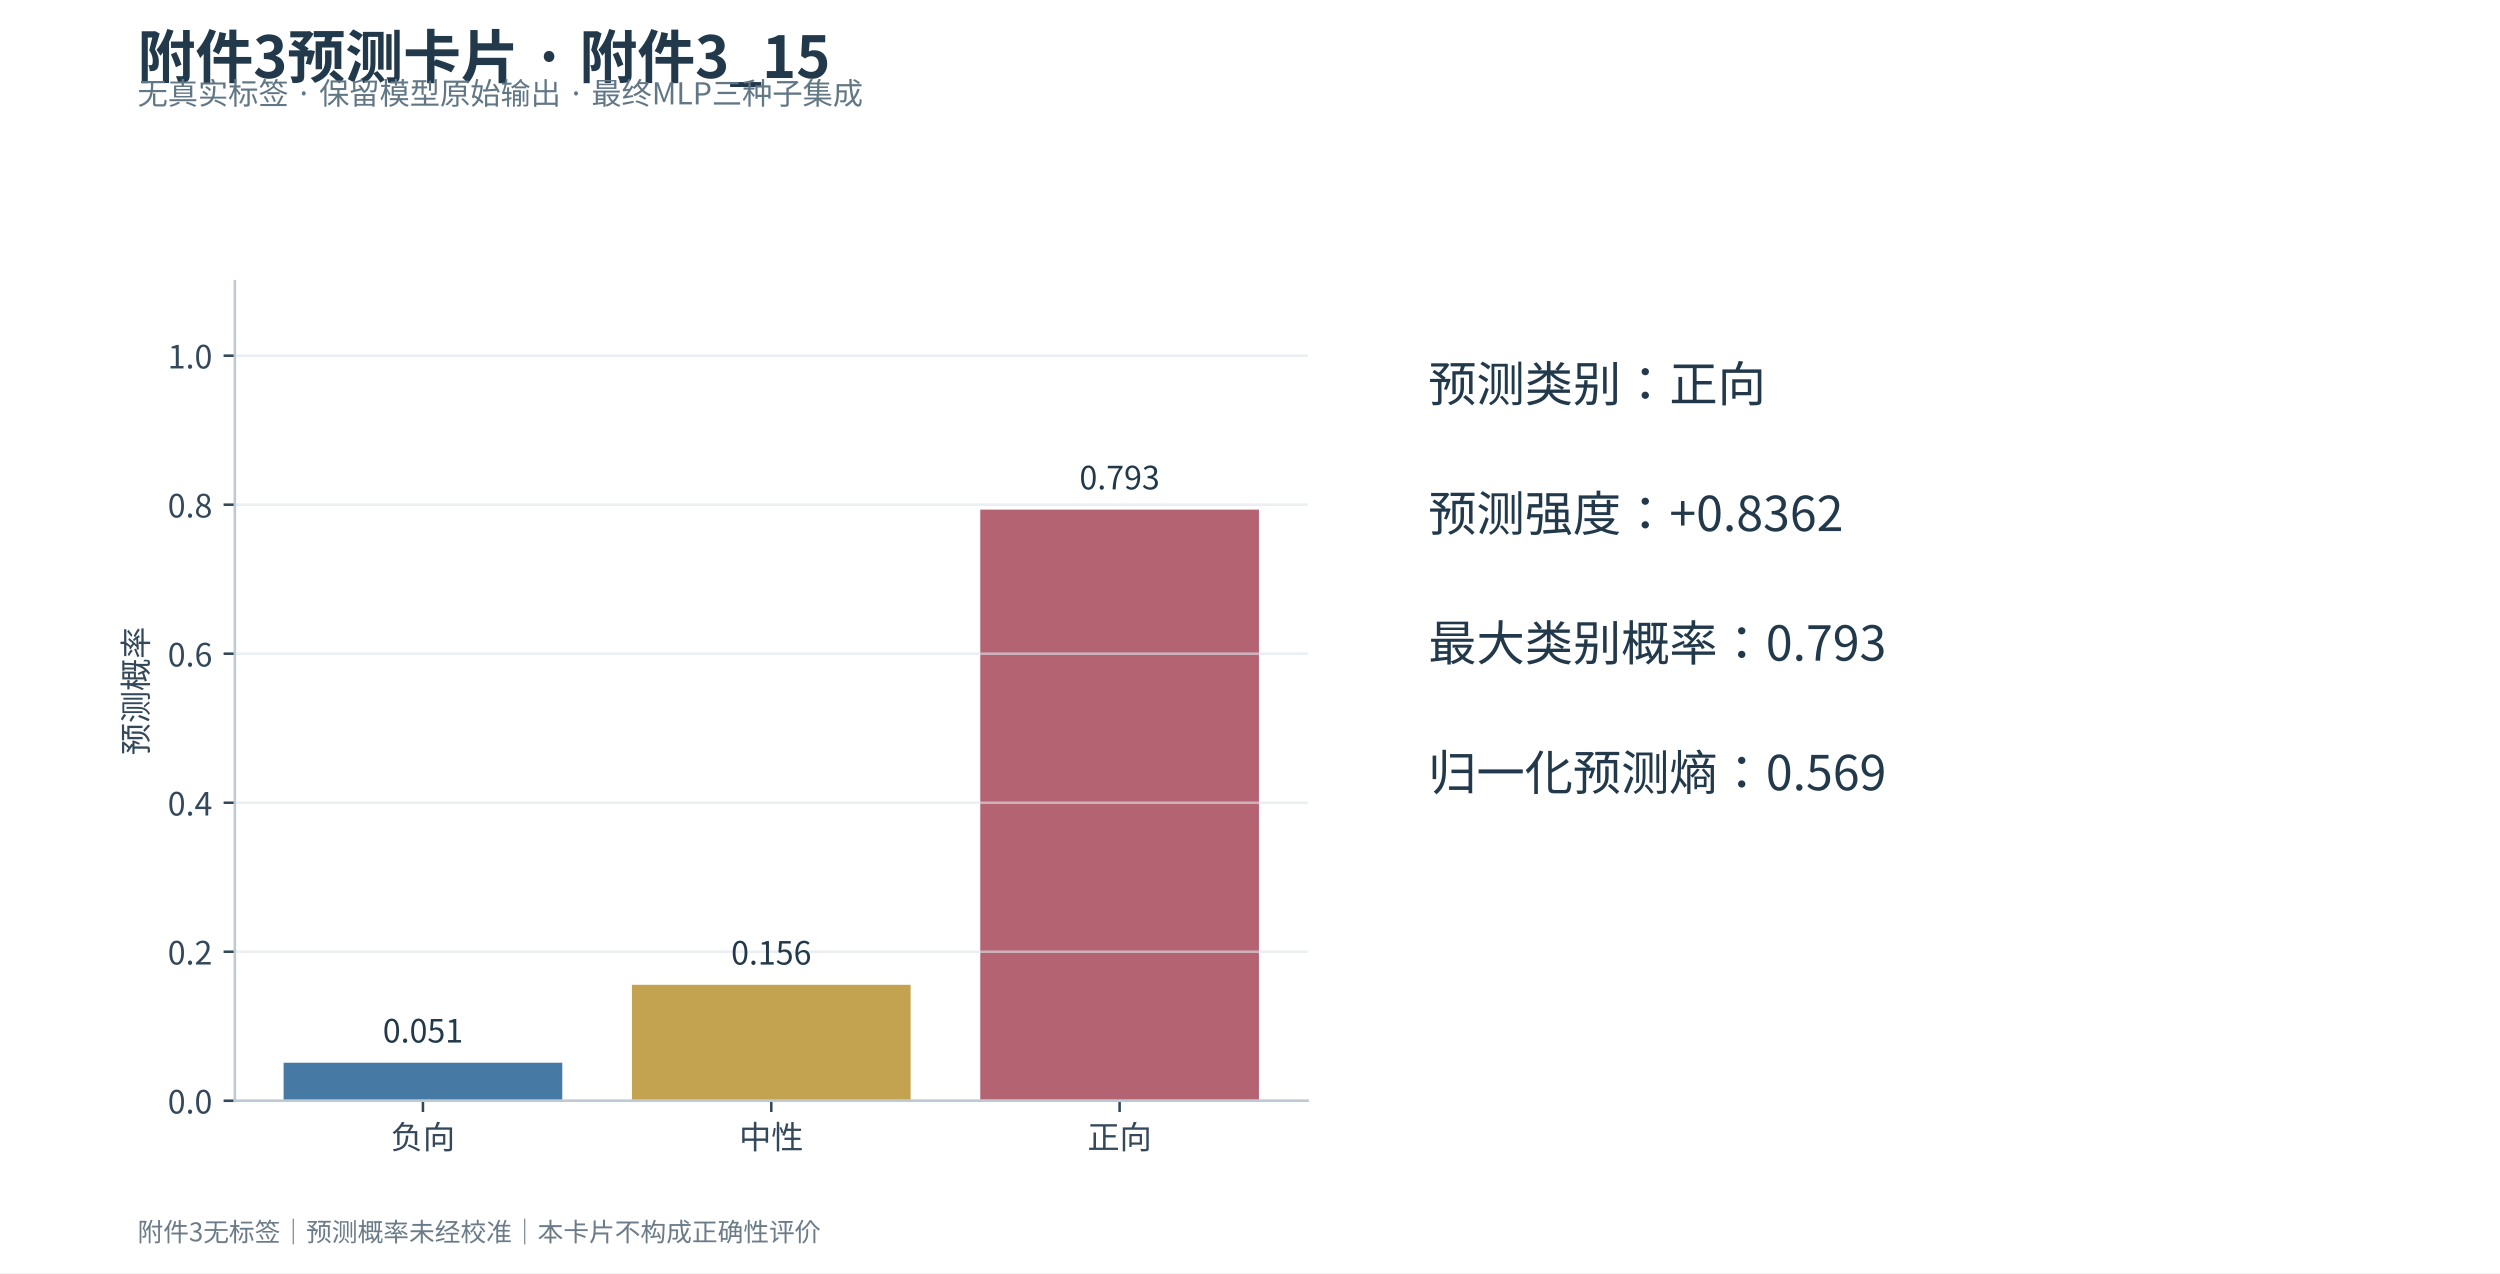
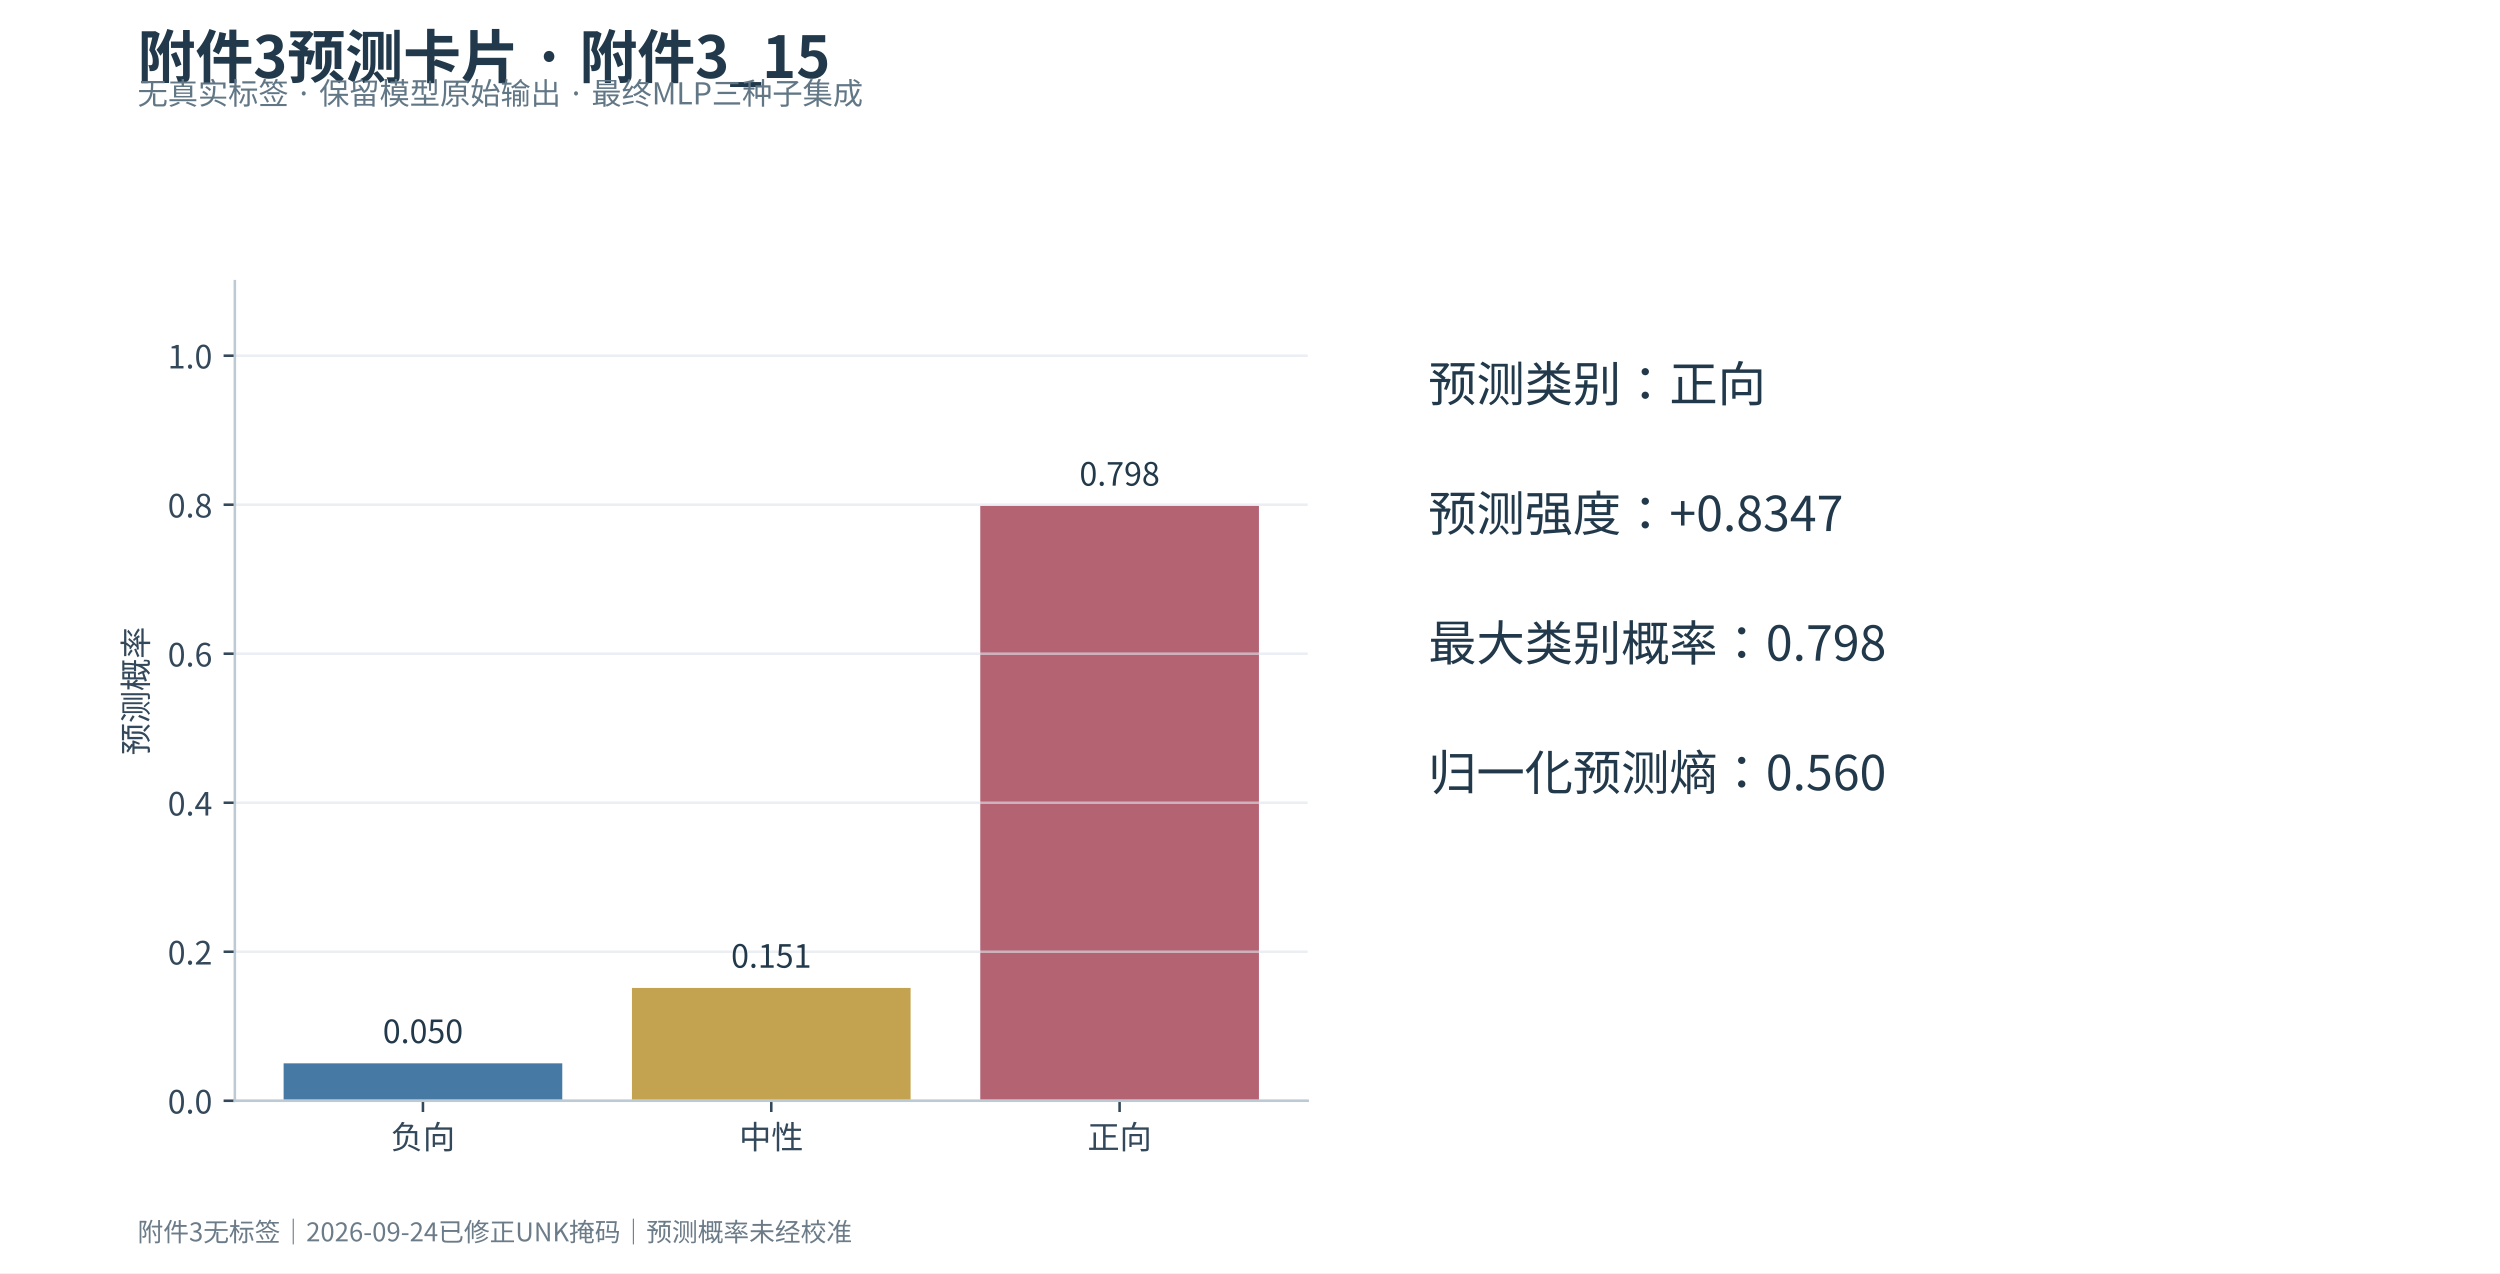
<svg xmlns="http://www.w3.org/2000/svg" xmlns:xlink="http://www.w3.org/1999/xlink" width="777.6pt" height="396pt" viewBox="0 0 777.6 396" version="1.1">
  <defs>
    <style type="text/css">*{stroke-linejoin: round; stroke-linecap: butt}</style>
  </defs>
  <g id="figure_1">
    <g id="patch_1">
      <path d="M 0 396  L 777.6 396  L 777.6 0  L 0 0  z " style="fill: #ffffff" />
    </g>
    <g id="axes_1">
      <g id="patch_2">
        <path d="M 73.046 342.38  L 406.747 342.38  L 406.747 87.457  L 73.046 87.457  z " style="fill: #ffffff" />
      </g>
      <g id="patch_3">
-         <path d="M 88.214 342.38  L 174.89 342.38  L 174.89 330.563  L 88.214 330.563  z " clip-path="url(#p3d23e640af)" style="fill: #467aa5" />
+         <path d="M 88.214 342.38  L 174.89 342.38  L 174.89 330.747  L 88.214 330.747  z " clip-path="url(#p6368aad931)" style="fill: #467aa5" />
      </g>
      <g id="patch_4">
-         <path d="M 196.559 342.38  L 283.234 342.38  L 283.234 306.319  L 196.559 306.319  z " clip-path="url(#p3d23e640af)" style="fill: #c3a34f" />
+         <path d="M 196.559 342.38  L 283.234 342.38  L 283.234 307.294  L 196.559 307.294  z " clip-path="url(#p6368aad931)" style="fill: #c3a34f" />
      </g>
      <g id="patch_5">
-         <path d="M 304.903 342.38  L 391.579 342.38  L 391.579 158.511  L 304.903 158.511  z " clip-path="url(#p3d23e640af)" style="fill: #b46373" />
+         <path d="M 304.903 342.38  L 391.579 342.38  L 391.579 157.351  L 304.903 157.351  z " clip-path="url(#p6368aad931)" style="fill: #b46373" />
      </g>
      <g id="matplotlib.axis_1">
        <g id="xtick_1">
          <g id="line2d_1">
            <defs>
-               <path id="m6739e8dc88" d="M 0 0  L 0 3.5  " style="stroke: #33485a; stroke-width: 0.8" />
+               <path id="m894239d169" d="M 0 0  L 0 3.5  " style="stroke: #33485a; stroke-width: 0.8" />
            </defs>
            <g>
-               <use xlink:href="#m6739e8dc88" x="131.552" y="342.38" style="fill: #33485a; stroke: #33485a; stroke-width: 0.8" />
+               <use xlink:href="#m894239d169" x="131.552" y="342.38" style="fill: #33485a; stroke: #33485a; stroke-width: 0.8" />
            </g>
          </g>
          <g id="text_1">
            <text style="font-size: 10px; font-family: 'Noto Sans CJK JP'; text-anchor: middle; fill: #33485a" x="131.552" y="357.339" transform="rotate(-0 131.552 357.3394)">负向</text>
          </g>
        </g>
        <g id="xtick_2">
          <g id="line2d_2">
            <g>
-               <use xlink:href="#m6739e8dc88" x="239.897" y="342.38" style="fill: #33485a; stroke: #33485a; stroke-width: 0.8" />
+               <use xlink:href="#m894239d169" x="239.897" y="342.38" style="fill: #33485a; stroke: #33485a; stroke-width: 0.8" />
            </g>
          </g>
          <g id="text_2">
            <text style="font-size: 10px; font-family: 'Noto Sans CJK JP'; text-anchor: middle; fill: #33485a" x="239.897" y="357.339" transform="rotate(-0 239.8965 357.3394)">中性</text>
          </g>
        </g>
        <g id="xtick_3">
          <g id="line2d_3">
            <g>
-               <use xlink:href="#m6739e8dc88" x="348.241" y="342.38" style="fill: #33485a; stroke: #33485a; stroke-width: 0.8" />
+               <use xlink:href="#m894239d169" x="348.241" y="342.38" style="fill: #33485a; stroke: #33485a; stroke-width: 0.8" />
            </g>
          </g>
          <g id="text_3">
            <text style="font-size: 10px; font-family: 'Noto Sans CJK JP'; text-anchor: middle; fill: #33485a" x="348.241" y="357.339" transform="rotate(-0 348.241 357.3394)">正向</text>
          </g>
        </g>
      </g>
      <g id="matplotlib.axis_2">
        <g id="ytick_1">
          <g id="line2d_4">
-             <path d="M 73.046 342.38  L 406.747 342.38  " clip-path="url(#p3d23e640af)" style="fill: none; stroke: #dde5eb; stroke-opacity: 0.6; stroke-width: 0.8; stroke-linecap: square" />
+             <path d="M 73.046 342.38  L 406.747 342.38  " clip-path="url(#p6368aad931)" style="fill: none; stroke: #dde5eb; stroke-opacity: 0.6; stroke-width: 0.8; stroke-linecap: square" />
          </g>
          <g id="line2d_5">
            <defs>
-               <path id="md337151f41" d="M 0 0  L -3.5 0  " style="stroke: #33485a; stroke-width: 0.8" />
+               <path id="m36722b4c55" d="M 0 0  L -3.5 0  " style="stroke: #33485a; stroke-width: 0.8" />
            </defs>
            <g>
-               <use xlink:href="#md337151f41" x="73.046" y="342.38" style="fill: #33485a; stroke: #33485a; stroke-width: 0.8" />
+               <use xlink:href="#m36722b4c55" x="73.046" y="342.38" style="fill: #33485a; stroke: #33485a; stroke-width: 0.8" />
            </g>
          </g>
          <g id="text_4">
            <text style="font-size: 10px; font-family: 'Noto Sans CJK JP'; text-anchor: end; fill: #33485a" x="66.046" y="346.36" transform="rotate(-0 66.046 346.3597)">0.0</text>
          </g>
        </g>
        <g id="ytick_2">
          <g id="line2d_6">
-             <path d="M 73.046 296.03  L 406.747 296.03  " clip-path="url(#p3d23e640af)" style="fill: none; stroke: #dde5eb; stroke-opacity: 0.6; stroke-width: 0.8; stroke-linecap: square" />
+             <path d="M 73.046 296.03  L 406.747 296.03  " clip-path="url(#p6368aad931)" style="fill: none; stroke: #dde5eb; stroke-opacity: 0.6; stroke-width: 0.8; stroke-linecap: square" />
          </g>
          <g id="line2d_7">
            <g>
-               <use xlink:href="#md337151f41" x="73.046" y="296.03" style="fill: #33485a; stroke: #33485a; stroke-width: 0.8" />
+               <use xlink:href="#m36722b4c55" x="73.046" y="296.03" style="fill: #33485a; stroke: #33485a; stroke-width: 0.8" />
            </g>
          </g>
          <g id="text_5">
            <text style="font-size: 10px; font-family: 'Noto Sans CJK JP'; text-anchor: end; fill: #33485a" x="66.046" y="300.01" transform="rotate(-0 66.046 300.0101)">0.2</text>
          </g>
        </g>
        <g id="ytick_3">
          <g id="line2d_8">
-             <path d="M 73.046 249.681  L 406.747 249.681  " clip-path="url(#p3d23e640af)" style="fill: none; stroke: #dde5eb; stroke-opacity: 0.6; stroke-width: 0.8; stroke-linecap: square" />
+             <path d="M 73.046 249.681  L 406.747 249.681  " clip-path="url(#p6368aad931)" style="fill: none; stroke: #dde5eb; stroke-opacity: 0.6; stroke-width: 0.8; stroke-linecap: square" />
          </g>
          <g id="line2d_9">
            <g>
-               <use xlink:href="#md337151f41" x="73.046" y="249.681" style="fill: #33485a; stroke: #33485a; stroke-width: 0.8" />
+               <use xlink:href="#m36722b4c55" x="73.046" y="249.681" style="fill: #33485a; stroke: #33485a; stroke-width: 0.8" />
            </g>
          </g>
          <g id="text_6">
            <text style="font-size: 10px; font-family: 'Noto Sans CJK JP'; text-anchor: end; fill: #33485a" x="66.046" y="253.661" transform="rotate(-0 66.046 253.6606)">0.4</text>
          </g>
        </g>
        <g id="ytick_4">
          <g id="line2d_10">
-             <path d="M 73.046 203.331  L 406.747 203.331  " clip-path="url(#p3d23e640af)" style="fill: none; stroke: #dde5eb; stroke-opacity: 0.6; stroke-width: 0.8; stroke-linecap: square" />
+             <path d="M 73.046 203.331  L 406.747 203.331  " clip-path="url(#p6368aad931)" style="fill: none; stroke: #dde5eb; stroke-opacity: 0.6; stroke-width: 0.8; stroke-linecap: square" />
          </g>
          <g id="line2d_11">
            <g>
-               <use xlink:href="#md337151f41" x="73.046" y="203.331" style="fill: #33485a; stroke: #33485a; stroke-width: 0.8" />
+               <use xlink:href="#m36722b4c55" x="73.046" y="203.331" style="fill: #33485a; stroke: #33485a; stroke-width: 0.8" />
            </g>
          </g>
          <g id="text_7">
            <text style="font-size: 10px; font-family: 'Noto Sans CJK JP'; text-anchor: end; fill: #33485a" x="66.046" y="207.311" transform="rotate(-0 66.046 207.3111)">0.6</text>
          </g>
        </g>
        <g id="ytick_5">
          <g id="line2d_12">
-             <path d="M 73.046 156.982  L 406.747 156.982  " clip-path="url(#p3d23e640af)" style="fill: none; stroke: #dde5eb; stroke-opacity: 0.6; stroke-width: 0.8; stroke-linecap: square" />
+             <path d="M 73.046 156.982  L 406.747 156.982  " clip-path="url(#p6368aad931)" style="fill: none; stroke: #dde5eb; stroke-opacity: 0.6; stroke-width: 0.8; stroke-linecap: square" />
          </g>
          <g id="line2d_13">
            <g>
-               <use xlink:href="#md337151f41" x="73.046" y="156.982" style="fill: #33485a; stroke: #33485a; stroke-width: 0.8" />
+               <use xlink:href="#m36722b4c55" x="73.046" y="156.982" style="fill: #33485a; stroke: #33485a; stroke-width: 0.8" />
            </g>
          </g>
          <g id="text_8">
            <text style="font-size: 10px; font-family: 'Noto Sans CJK JP'; text-anchor: end; fill: #33485a" x="66.046" y="160.962" transform="rotate(-0 66.046 160.9615)">0.8</text>
          </g>
        </g>
        <g id="ytick_6">
          <g id="line2d_14">
-             <path d="M 73.046 110.632  L 406.747 110.632  " clip-path="url(#p3d23e640af)" style="fill: none; stroke: #dde5eb; stroke-opacity: 0.6; stroke-width: 0.8; stroke-linecap: square" />
+             <path d="M 73.046 110.632  L 406.747 110.632  " clip-path="url(#p6368aad931)" style="fill: none; stroke: #dde5eb; stroke-opacity: 0.6; stroke-width: 0.8; stroke-linecap: square" />
          </g>
          <g id="line2d_15">
            <g>
-               <use xlink:href="#md337151f41" x="73.046" y="110.632" style="fill: #33485a; stroke: #33485a; stroke-width: 0.8" />
+               <use xlink:href="#m36722b4c55" x="73.046" y="110.632" style="fill: #33485a; stroke: #33485a; stroke-width: 0.8" />
            </g>
          </g>
          <g id="text_9">
            <text style="font-size: 10px; font-family: 'Noto Sans CJK JP'; text-anchor: end; fill: #33485a" x="66.046" y="114.612" transform="rotate(-0 66.046 114.612)">1.0</text>
          </g>
        </g>
        <g id="text_10">
          <text style="font-size: 10px; font-family: 'Noto Sans CJK JP'; text-anchor: middle; fill: #33485a" x="45.876" y="214.919" transform="rotate(-90 45.87569 214.9187)">预测概率</text>
        </g>
      </g>
      <g id="patch_6">
        <path d="M 73.046 342.38  L 73.046 87.457  " style="fill: none; stroke: #bdcad3; stroke-width: 0.8; stroke-linejoin: miter; stroke-linecap: square" />
      </g>
      <g id="patch_7">
        <path d="M 73.046 342.38  L 406.747 342.38  " style="fill: none; stroke: #bdcad3; stroke-width: 0.8; stroke-linejoin: miter; stroke-linecap: square" />
      </g>
      <g id="text_11">
-         <text style="font-size: 10px; font-family: 'Noto Sans CJK JP'; text-anchor: middle; fill: #21394a" x="131.552" y="324.272" transform="rotate(-0 131.552 324.272)">0.051</text>
+         <text style="font-size: 10px; font-family: 'Noto Sans CJK JP'; text-anchor: middle; fill: #21394a" x="131.552" y="324.457" transform="rotate(-0 131.552 324.4567)">0.050</text>
      </g>
      <g id="text_12">
-         <text style="font-size: 10px; font-family: 'Noto Sans CJK JP'; text-anchor: middle; fill: #21394a" x="239.897" y="300.028" transform="rotate(-0 239.8965 300.0281)">0.156</text>
+         <text style="font-size: 10px; font-family: 'Noto Sans CJK JP'; text-anchor: middle; fill: #21394a" x="239.897" y="301.003" transform="rotate(-0 239.8965 301.003)">0.151</text>
      </g>
      <g id="text_13">
-         <text style="font-size: 10px; font-family: 'Noto Sans CJK JP'; text-anchor: middle; fill: #21394a" x="348.241" y="152.22" transform="rotate(-0 348.241 152.2203)">0.793</text>
+         <text style="font-size: 10px; font-family: 'Noto Sans CJK JP'; text-anchor: middle; fill: #21394a" x="348.241" y="151.061" transform="rotate(-0 348.241 151.0607)">0.798</text>
      </g>
    </g>
    <g id="axes_2">
      <g id="text_14">
        <text style="font-size: 15px; font-family: 'Noto Sans CJK JP'; fill: #21394a" transform="translate(444.2431 124.8888)">预测类别：正向</text>
        <text style="font-size: 15px; font-family: 'Noto Sans CJK JP'; fill: #21394a" transform="translate(444.2431 145.0394)" />
-         <text style="font-size: 15px; font-family: 'Noto Sans CJK JP'; fill: #21394a" transform="translate(444.2431 165.1901)">预测强度：+0.8362</text>
+         <text style="font-size: 15px; font-family: 'Noto Sans CJK JP'; fill: #21394a" transform="translate(444.2431 165.1901)">预测强度：+0.8347</text>
        <text style="font-size: 15px; font-family: 'Noto Sans CJK JP'; fill: #21394a" transform="translate(444.2431 185.3407)" />
-         <text style="font-size: 15px; font-family: 'Noto Sans CJK JP'; fill: #21394a" transform="translate(444.2431 205.4913)">最大类别概率：0.793</text>
+         <text style="font-size: 15px; font-family: 'Noto Sans CJK JP'; fill: #21394a" transform="translate(444.2431 205.4913)">最大类别概率：0.798</text>
        <text style="font-size: 15px; font-family: 'Noto Sans CJK JP'; fill: #21394a" transform="translate(444.2431 225.6419)" />
-         <text style="font-size: 15px; font-family: 'Noto Sans CJK JP'; fill: #21394a" transform="translate(444.2431 245.7926)">归一化预测熵：0.569</text>
+         <text style="font-size: 15px; font-family: 'Noto Sans CJK JP'; fill: #21394a" transform="translate(444.2431 245.7926)">归一化预测熵：0.560</text>
      </g>
    </g>
    <g id="text_15">
      <text style="font-weight: 700; font-size: 18px; font-family: 'Noto Sans CJK JP'; text-anchor: start; fill: #21394a" x="42.768" y="24.263" transform="rotate(-0 42.768 24.26344)">附件3预测卡片 · 附件3_15</text>
    </g>
    <g id="text_16">
      <text style="font-size: 9.4px; font-family: 'Noto Sans CJK JP'; text-anchor: start; fill: #627786" x="42.768" y="32.472" transform="rotate(-0 42.768 32.472)">无真实标签 · 保留模型原始输出 · 最终MLP三种子集成</text>
    </g>
    <g id="text_17">
-       <text style="font-size: 8px; font-family: 'Noto Sans CJK JP'; text-anchor: start; fill: #6b7b88" x="42.768" y="386.1" transform="rotate(-0 42.768 386.1)">附件3无标签｜预测概率未经校准｜本卡片不构成正确性评价</text>
+       <text style="font-size: 8px; font-family: 'Noto Sans CJK JP'; text-anchor: start; fill: #6b7b88" x="42.768" y="386.1" transform="rotate(-0 42.768 386.1)">附件3无标签｜2026-09-24已修正UNK掩码｜预测概率未经校准</text>
    </g>
  </g>
  <defs>
-     <clipPath id="p3d23e640af">
+     <clipPath id="p6368aad931">
      <rect x="73.046" y="87.457" width="333.701" height="254.923" />
    </clipPath>
  </defs>
</svg>
